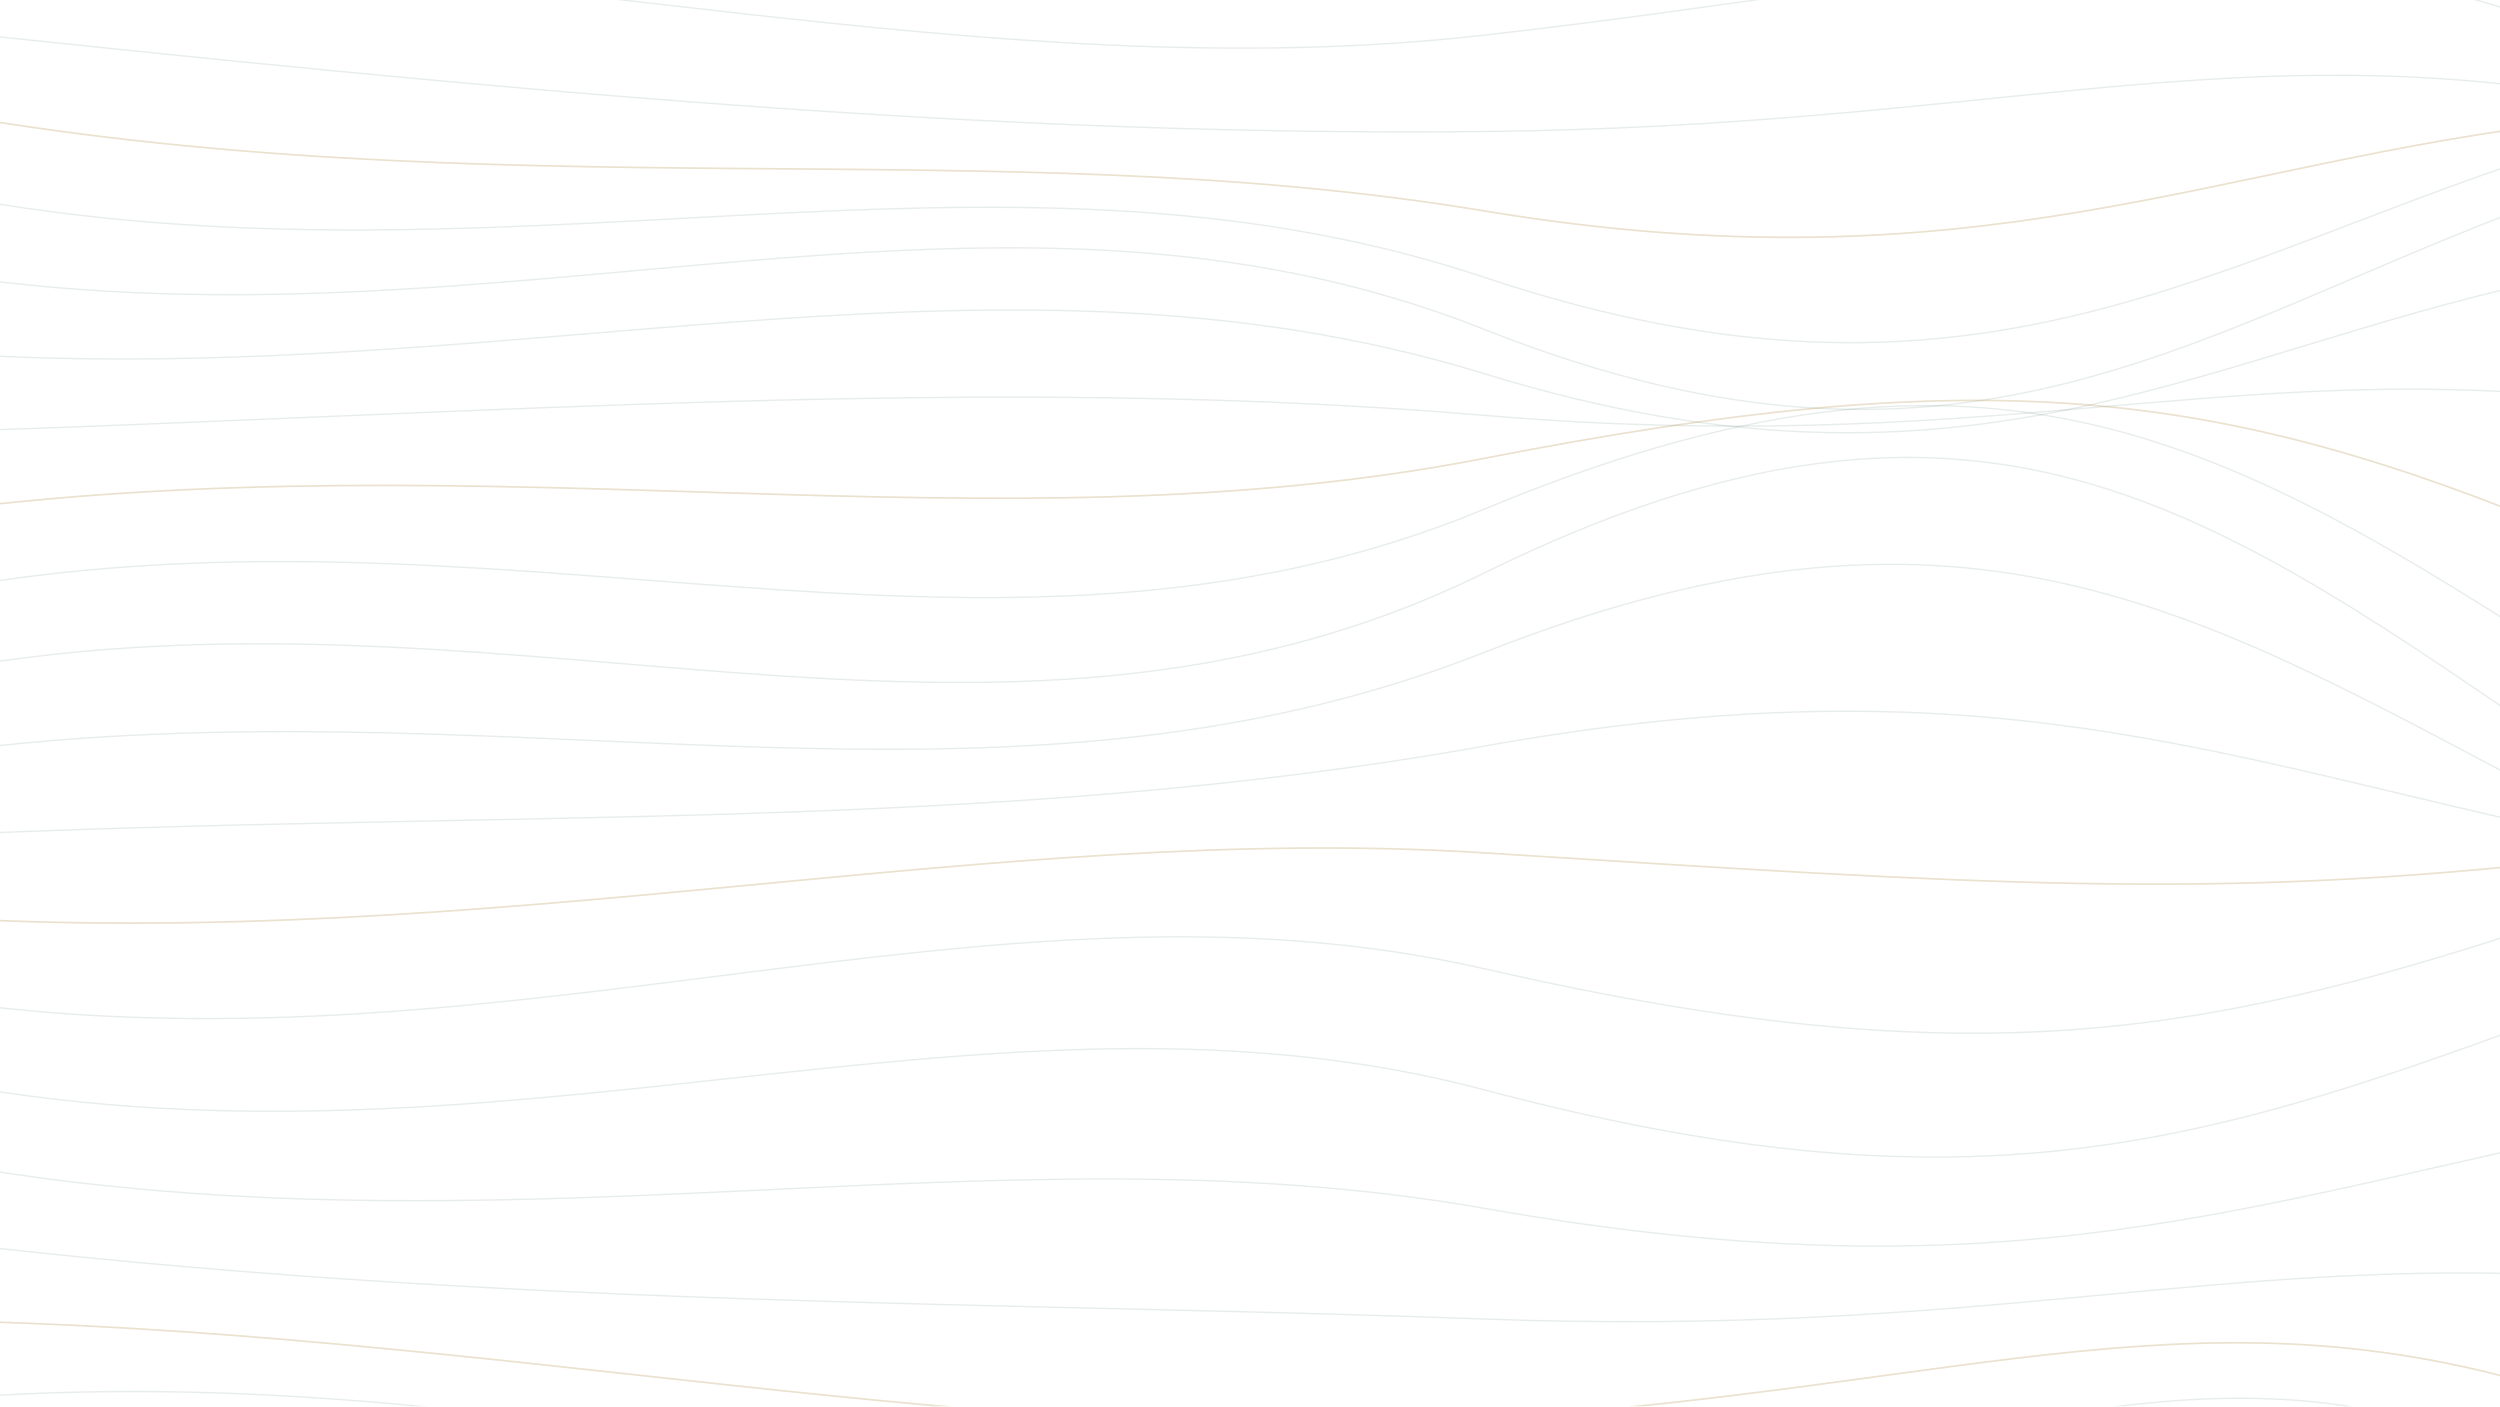
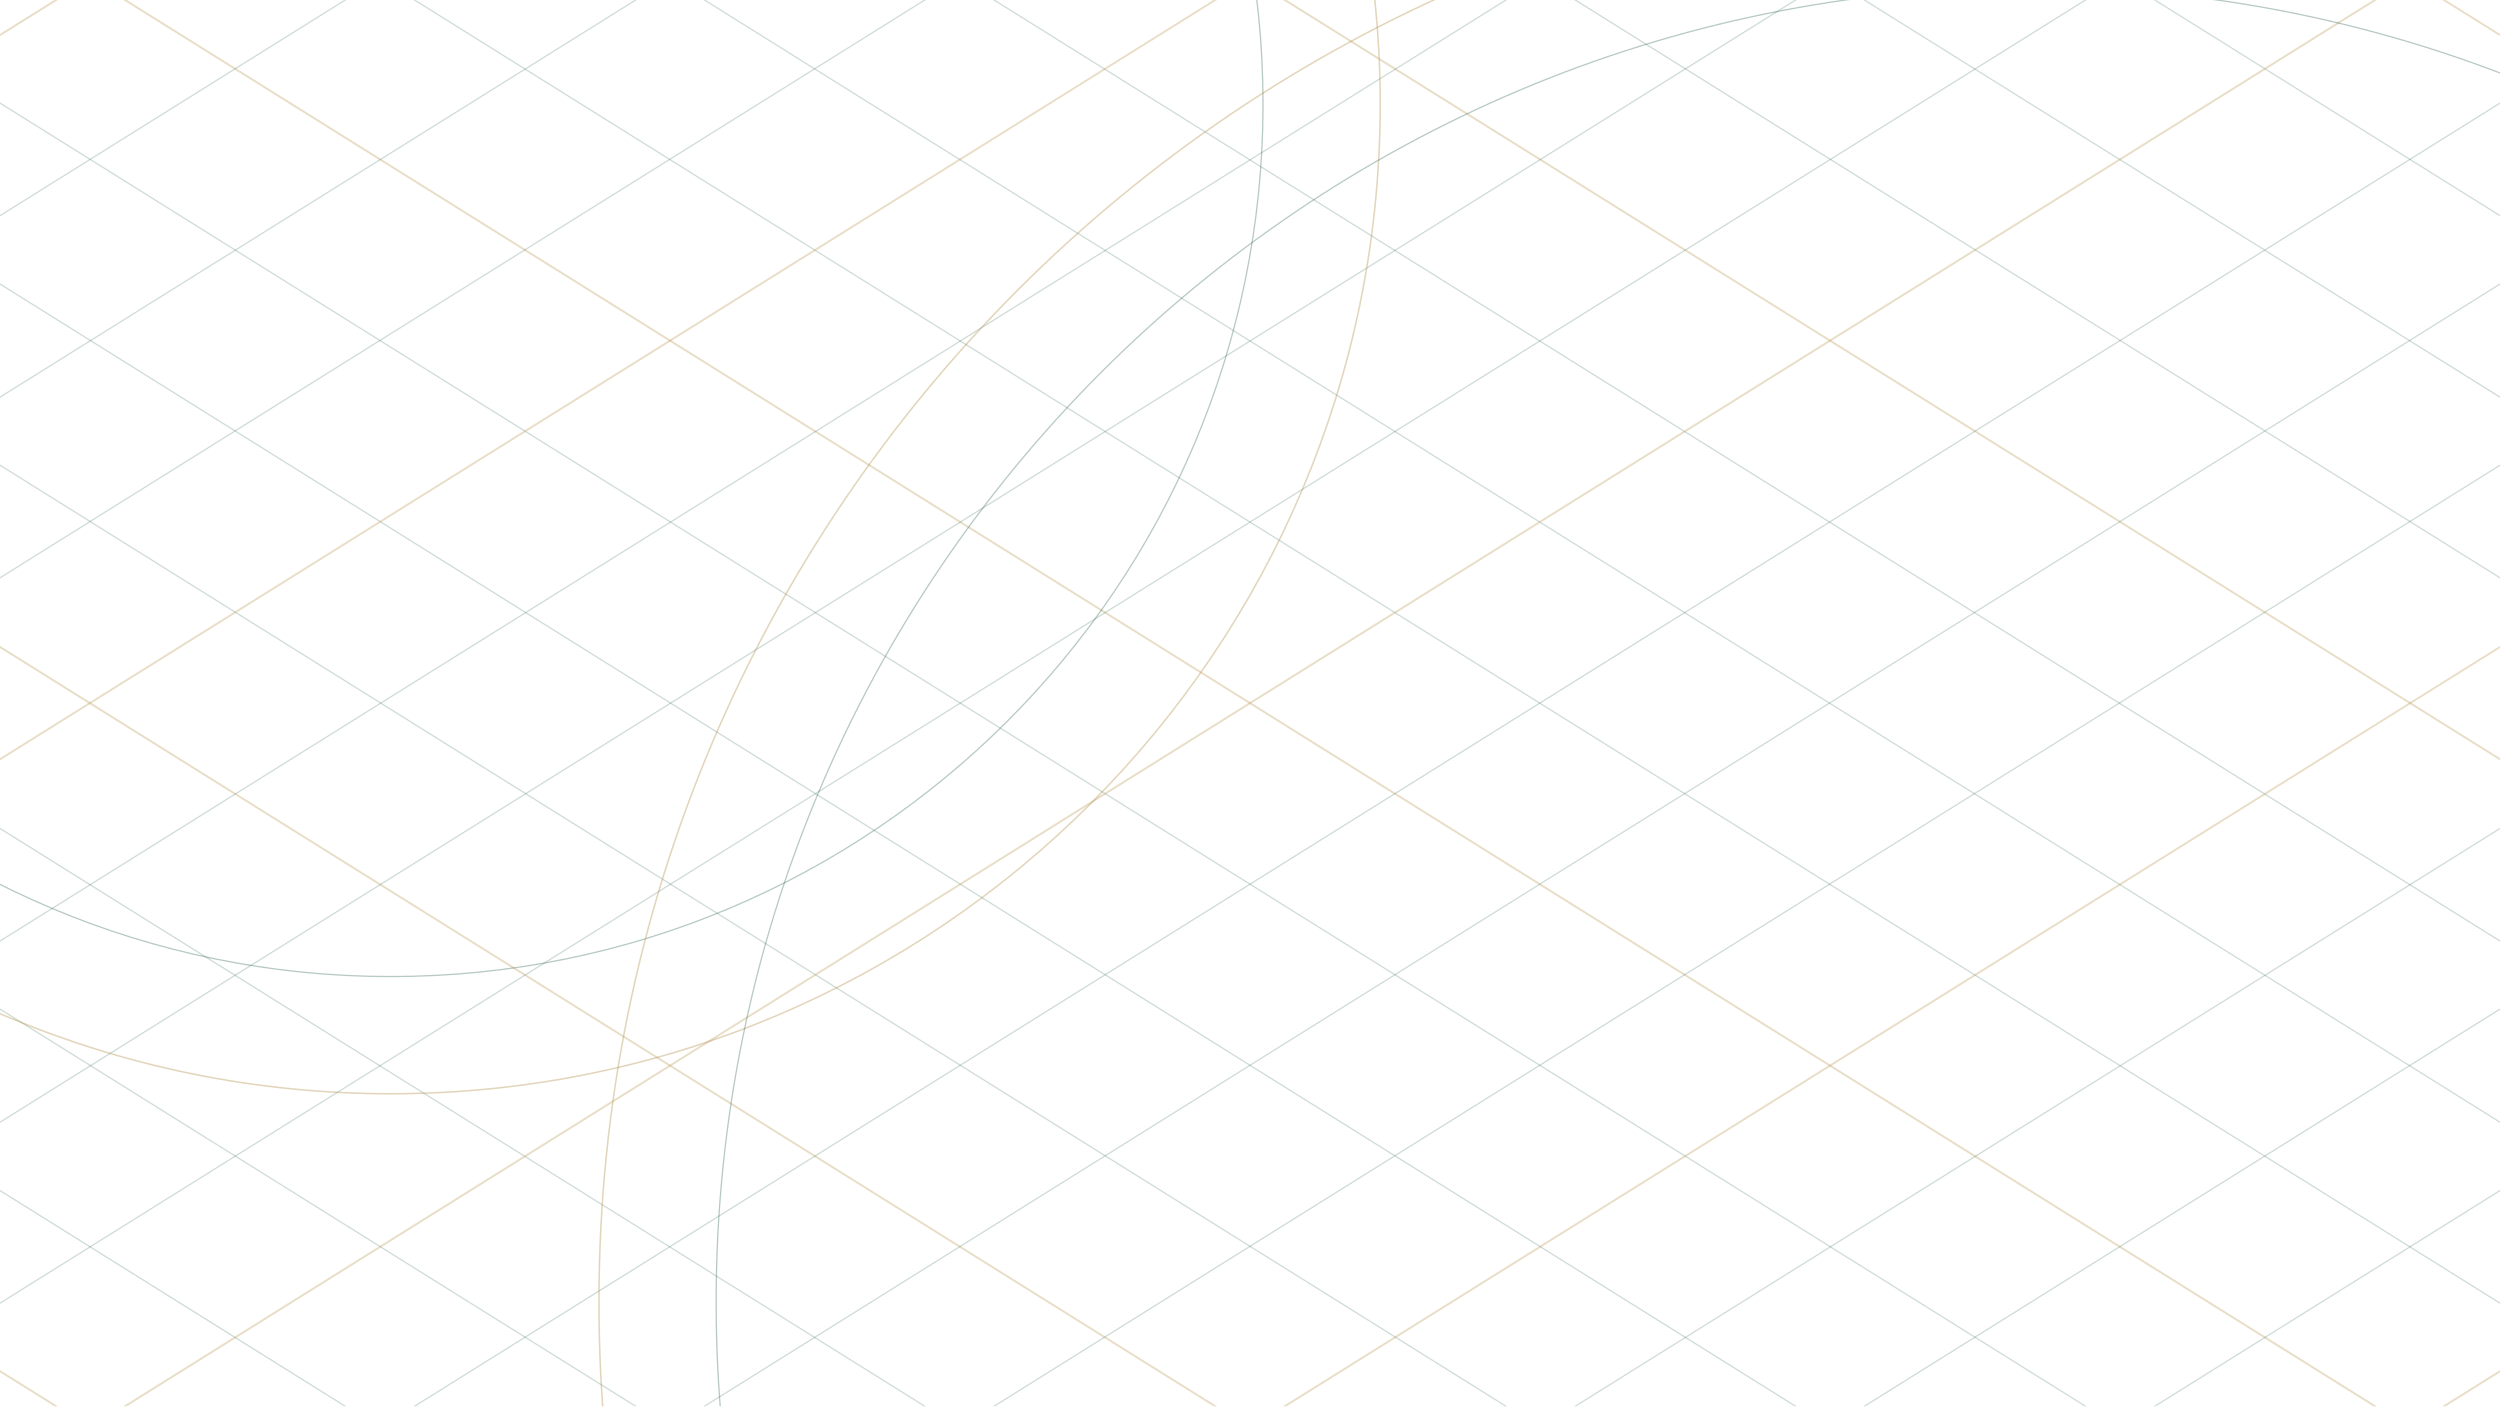
<svg xmlns="http://www.w3.org/2000/svg" viewBox="0 0 1920 1080" preserveAspectRatio="xMidYMid slice" fill="none" stroke-linecap="round">
-   <path d="M-60 -40 C 380 -40, 760 70, 1140 27 S 1700 -80, 1980 26" stroke="#0e4b36" stroke-opacity="0.1" stroke-width="1.1" />
-   <path d="M-60 22 C 380 69, 760 105, 1140 101 S 1700 29, 1980 72" stroke="#0e4b36" stroke-opacity="0.1" stroke-width="1.1" />
-   <path d="M-60 84 C 380 164, 760 99, 1140 162 S 1700 124, 1980 93" stroke="#b08d43" stroke-opacity="0.26" stroke-width="1.3" />
-   <path d="M-60 146 C 380 236, 760 86, 1140 213 S 1700 196, 1980 110" stroke="#0e4b36" stroke-opacity="0.1" stroke-width="1.1" />
-   <path d="M-60 208 C 380 281, 760 102, 1140 253 S 1700 241, 1980 145" stroke="#0e4b36" stroke-opacity="0.1" stroke-width="1.1" />
-   <path d="M-60 270 C 380 304, 760 170, 1140 287 S 1700 264, 1980 210" stroke="#0e4b36" stroke-opacity="0.1" stroke-width="1.1" />
-   <path d="M-60 332 C 380 318, 760 287, 1140 319 S 1700 278, 1980 305" stroke="#0e4b36" stroke-opacity="0.1" stroke-width="1.1" />
-   <path d="M-60 394 C 380 335, 760 426, 1140 352 S 1700 295, 1980 413" stroke="#b08d43" stroke-opacity="0.26" stroke-width="1.3" />
-   <path d="M-60 456 C 380 370, 760 549, 1140 391 S 1700 330, 1980 512" stroke="#0e4b36" stroke-opacity="0.1" stroke-width="1.1" />
-   <path d="M-60 518 C 380 431, 760 627, 1140 440 S 1700 391, 1980 583" stroke="#0e4b36" stroke-opacity="0.1" stroke-width="1.1" />
-   <path d="M-60 580 C 380 517, 760 651, 1140 501 S 1700 477, 1980 623" stroke="#0e4b36" stroke-opacity="0.1" stroke-width="1.1" />
-   <path d="M-60 642 C 380 621, 760 641, 1140 573 S 1700 581, 1980 641" stroke="#0e4b36" stroke-opacity="0.1" stroke-width="1.1" />
-   <path d="M-60 704 C 380 732, 760 631, 1140 655 S 1700 692, 1980 660" stroke="#b08d43" stroke-opacity="0.26" stroke-width="1.3" />
-   <path d="M-60 766 C 380 835, 760 657, 1140 744 S 1700 795, 1980 701" stroke="#0e4b36" stroke-opacity="0.1" stroke-width="1.1" />
-   <path d="M-60 828 C 380 917, 760 736, 1140 837 S 1700 877, 1980 773" stroke="#0e4b36" stroke-opacity="0.1" stroke-width="1.1" />
-   <path d="M-60 890 C 380 973, 760 861, 1140 928 S 1700 933, 1980 872" stroke="#0e4b36" stroke-opacity="0.1" stroke-width="1.1" />
-   <path d="M-60 952 C 380 1005, 760 999, 1140 1013 S 1700 965, 1980 980" stroke="#0e4b36" stroke-opacity="0.1" stroke-width="1.1" />
-   <path d="M-60 1014 C 380 1021, 760 1115, 1140 1090 S 1700 981, 1980 1074" stroke="#b08d43" stroke-opacity="0.26" stroke-width="1.3" />
-   <path d="M-60 1076 C 380 1035, 760 1181, 1140 1156 S 1700 995, 1980 1139" stroke="#0e4b36" stroke-opacity="0.1" stroke-width="1.1" />
-   <path d="M-60 1138 C 380 1061, 760 1196, 1140 1210 S 1700 1021, 1980 1173" stroke="#0e4b36" stroke-opacity="0.1" stroke-width="1.1" />
+   <line x1="-584" y1="-2651" x2="4505" y2="529" stroke="#b08d43" stroke-opacity="0.3" stroke-width="1.5" />
+   <line x1="-646" y1="-2551" x2="4442" y2="629" stroke="#0e4b36" stroke-opacity="0.2" stroke-width="1.0" />
+   <line x1="-709" y1="-2451" x2="4380" y2="729" stroke="#0e4b36" stroke-opacity="0.2" stroke-width="1.0" />
+   <line x1="-771" y1="-2351" x2="4317" y2="829" stroke="#0e4b36" stroke-opacity="0.2" stroke-width="1.0" />
+   <line x1="-834" y1="-2251" x2="4255" y2="929" stroke="#b08d43" stroke-opacity="0.3" stroke-width="1.5" />
+   <line x1="-896" y1="-2151" x2="4192" y2="1029" stroke="#0e4b36" stroke-opacity="0.2" stroke-width="1.0" />
+   <line x1="-959" y1="-2050" x2="4129" y2="1129" stroke="#0e4b36" stroke-opacity="0.2" stroke-width="1.0" />
+   <line x1="-1021" y1="-1950" x2="4067" y2="1229" stroke="#0e4b36" stroke-opacity="0.2" stroke-width="1.0" />
+   <line x1="-1084" y1="-1850" x2="4004" y2="1329" stroke="#b08d43" stroke-opacity="0.3" stroke-width="1.5" />
+   <line x1="-1146" y1="-1750" x2="3942" y2="1429" stroke="#0e4b36" stroke-opacity="0.2" stroke-width="1.0" />
+   <line x1="-1209" y1="-1650" x2="3879" y2="1529" stroke="#0e4b36" stroke-opacity="0.2" stroke-width="1.0" />
+   <line x1="-1271" y1="-1550" x2="3817" y2="1629" stroke="#0e4b36" stroke-opacity="0.2" stroke-width="1.0" />
+   <line x1="-1334" y1="-1450" x2="3754" y2="1729" stroke="#b08d43" stroke-opacity="0.3" stroke-width="1.5" />
+   <line x1="-1397" y1="-1350" x2="3692" y2="1830" stroke="#0e4b36" stroke-opacity="0.2" stroke-width="1.0" />
+   <line x1="-1459" y1="-1250" x2="3629" y2="1930" stroke="#0e4b36" stroke-opacity="0.2" stroke-width="1.0" />
+   <line x1="-1522" y1="-1150" x2="3567" y2="2030" stroke="#0e4b36" stroke-opacity="0.2" stroke-width="1.0" />
+   <line x1="-1584" y1="-1050" x2="3504" y2="2130" stroke="#b08d43" stroke-opacity="0.3" stroke-width="1.5" />
+   <line x1="-1647" y1="-950" x2="3442" y2="2230" stroke="#0e4b36" stroke-opacity="0.2" stroke-width="1.0" />
+   <line x1="-1709" y1="-850" x2="3379" y2="2330" stroke="#0e4b36" stroke-opacity="0.2" stroke-width="1.0" />
+   <line x1="-1772" y1="-750" x2="3317" y2="2430" stroke="#0e4b36" stroke-opacity="0.2" stroke-width="1.0" />
+   <line x1="-1834" y1="-649" x2="3254" y2="2530" stroke="#b08d43" stroke-opacity="0.3" stroke-width="1.5" />
+   <line x1="-1897" y1="-549" x2="3191" y2="2630" stroke="#0e4b36" stroke-opacity="0.2" stroke-width="1.0" />
+   <line x1="-1959" y1="-449" x2="3129" y2="2730" stroke="#0e4b36" stroke-opacity="0.2" stroke-width="1.0" />
+   <line x1="-2022" y1="-349" x2="3066" y2="2830" stroke="#0e4b36" stroke-opacity="0.2" stroke-width="1.0" />
+   <line x1="-2084" y1="-249" x2="3004" y2="2930" stroke="#b08d43" stroke-opacity="0.3" stroke-width="1.5" />
+   <line x1="-2147" y1="-149" x2="2941" y2="3030" stroke="#0e4b36" stroke-opacity="0.2" stroke-width="1.0" />
+   <line x1="-2209" y1="-49" x2="2879" y2="3130" stroke="#0e4b36" stroke-opacity="0.2" stroke-width="1.0" />
+   <line x1="-2272" y1="51" x2="2816" y2="3231" stroke="#0e4b36" stroke-opacity="0.2" stroke-width="1.0" />
+   <line x1="-2335" y1="151" x2="2754" y2="3331" stroke="#b08d43" stroke-opacity="0.3" stroke-width="1.5" />
+   <line x1="-2397" y1="251" x2="2691" y2="3431" stroke="#0e4b36" stroke-opacity="0.2" stroke-width="1.0" />
+   <line x1="-2460" y1="351" x2="2629" y2="3531" stroke="#0e4b36" stroke-opacity="0.2" stroke-width="1.0" />
+   <line x1="-2522" y1="451" x2="2566" y2="3631" stroke="#0e4b36" stroke-opacity="0.2" stroke-width="1.0" />
+   <line x1="-2585" y1="551" x2="2504" y2="3731" stroke="#b08d43" stroke-opacity="0.3" stroke-width="1.5" />
+   <line x1="-2585" y1="529" x2="2504" y2="-2651" stroke="#b08d43" stroke-opacity="0.3" stroke-width="1.5" />
+   <line x1="-2522" y1="629" x2="2566" y2="-2551" stroke="#0e4b36" stroke-opacity="0.2" stroke-width="1.0" />
+   <line x1="-2460" y1="729" x2="2629" y2="-2451" stroke="#0e4b36" stroke-opacity="0.2" stroke-width="1.0" />
+   <line x1="-2397" y1="829" x2="2691" y2="-2351" stroke="#0e4b36" stroke-opacity="0.2" stroke-width="1.0" />
+   <line x1="-2335" y1="929" x2="2754" y2="-2251" stroke="#b08d43" stroke-opacity="0.3" stroke-width="1.5" />
+   <line x1="-2272" y1="1029" x2="2816" y2="-2151" stroke="#0e4b36" stroke-opacity="0.2" stroke-width="1.0" />
+   <line x1="-2209" y1="1129" x2="2879" y2="-2050" stroke="#0e4b36" stroke-opacity="0.2" stroke-width="1.0" />
+   <line x1="-2147" y1="1229" x2="2941" y2="-1950" stroke="#0e4b36" stroke-opacity="0.2" stroke-width="1.0" />
+   <line x1="-2084" y1="1329" x2="3004" y2="-1850" stroke="#b08d43" stroke-opacity="0.3" stroke-width="1.5" />
+   <line x1="-2022" y1="1429" x2="3066" y2="-1750" stroke="#0e4b36" stroke-opacity="0.2" stroke-width="1.0" />
+   <line x1="-1959" y1="1529" x2="3129" y2="-1650" stroke="#0e4b36" stroke-opacity="0.2" stroke-width="1.0" />
+   <line x1="-1897" y1="1629" x2="3191" y2="-1550" stroke="#0e4b36" stroke-opacity="0.2" stroke-width="1.0" />
+   <line x1="-1834" y1="1729" x2="3254" y2="-1450" stroke="#b08d43" stroke-opacity="0.3" stroke-width="1.5" />
+   <line x1="-1772" y1="1830" x2="3317" y2="-1350" stroke="#0e4b36" stroke-opacity="0.2" stroke-width="1.0" />
+   <line x1="-1709" y1="1930" x2="3379" y2="-1250" stroke="#0e4b36" stroke-opacity="0.2" stroke-width="1.0" />
+   <line x1="-1647" y1="2030" x2="3442" y2="-1150" stroke="#0e4b36" stroke-opacity="0.2" stroke-width="1.0" />
+   <line x1="-1584" y1="2130" x2="3504" y2="-1050" stroke="#b08d43" stroke-opacity="0.3" stroke-width="1.5" />
+   <line x1="-1522" y1="2230" x2="3567" y2="-950" stroke="#0e4b36" stroke-opacity="0.2" stroke-width="1.0" />
+   <line x1="-1459" y1="2330" x2="3629" y2="-850" stroke="#0e4b36" stroke-opacity="0.2" stroke-width="1.0" />
+   <line x1="-1397" y1="2430" x2="3692" y2="-750" stroke="#0e4b36" stroke-opacity="0.2" stroke-width="1.0" />
+   <line x1="-1334" y1="2530" x2="3754" y2="-649" stroke="#b08d43" stroke-opacity="0.3" stroke-width="1.5" />
+   <line x1="-1271" y1="2630" x2="3817" y2="-549" stroke="#0e4b36" stroke-opacity="0.2" stroke-width="1.0" />
+   <line x1="-1209" y1="2730" x2="3879" y2="-449" stroke="#0e4b36" stroke-opacity="0.2" stroke-width="1.0" />
+   <line x1="-1146" y1="2830" x2="3942" y2="-349" stroke="#0e4b36" stroke-opacity="0.2" stroke-width="1.0" />
+   <line x1="-1084" y1="2930" x2="4004" y2="-249" stroke="#b08d43" stroke-opacity="0.3" stroke-width="1.5" />
+   <line x1="-1021" y1="3030" x2="4067" y2="-149" stroke="#0e4b36" stroke-opacity="0.2" stroke-width="1.0" />
+   <line x1="-959" y1="3130" x2="4129" y2="-49" stroke="#0e4b36" stroke-opacity="0.2" stroke-width="1.0" />
+   <line x1="-896" y1="3231" x2="4192" y2="51" stroke="#0e4b36" stroke-opacity="0.2" stroke-width="1.0" />
+   <line x1="-834" y1="3331" x2="4255" y2="151" stroke="#b08d43" stroke-opacity="0.3" stroke-width="1.5" />
+   <line x1="-771" y1="3431" x2="4317" y2="251" stroke="#0e4b36" stroke-opacity="0.2" stroke-width="1.0" />
+   <line x1="-709" y1="3531" x2="4380" y2="351" stroke="#0e4b36" stroke-opacity="0.2" stroke-width="1.0" />
+   <line x1="-646" y1="3631" x2="4442" y2="451" stroke="#0e4b36" stroke-opacity="0.2" stroke-width="1.0" />
+   <line x1="-584" y1="3731" x2="4505" y2="551" stroke="#b08d43" stroke-opacity="0.3" stroke-width="1.5" />
+   <circle cx="300" cy="80" r="760" stroke="#b08d43" stroke-opacity="0.36" stroke-width="1.2" />
+   <circle cx="300" cy="80" r="670" stroke="#0e4b36" stroke-opacity="0.3" stroke-width="1" />
+   <circle cx="1560" cy="1000" r="1100" stroke="#b08d43" stroke-opacity="0.36" stroke-width="1.2" />
+   <circle cx="1560" cy="1000" r="1010" stroke="#0e4b36" stroke-opacity="0.3" stroke-width="1" />
</svg>
